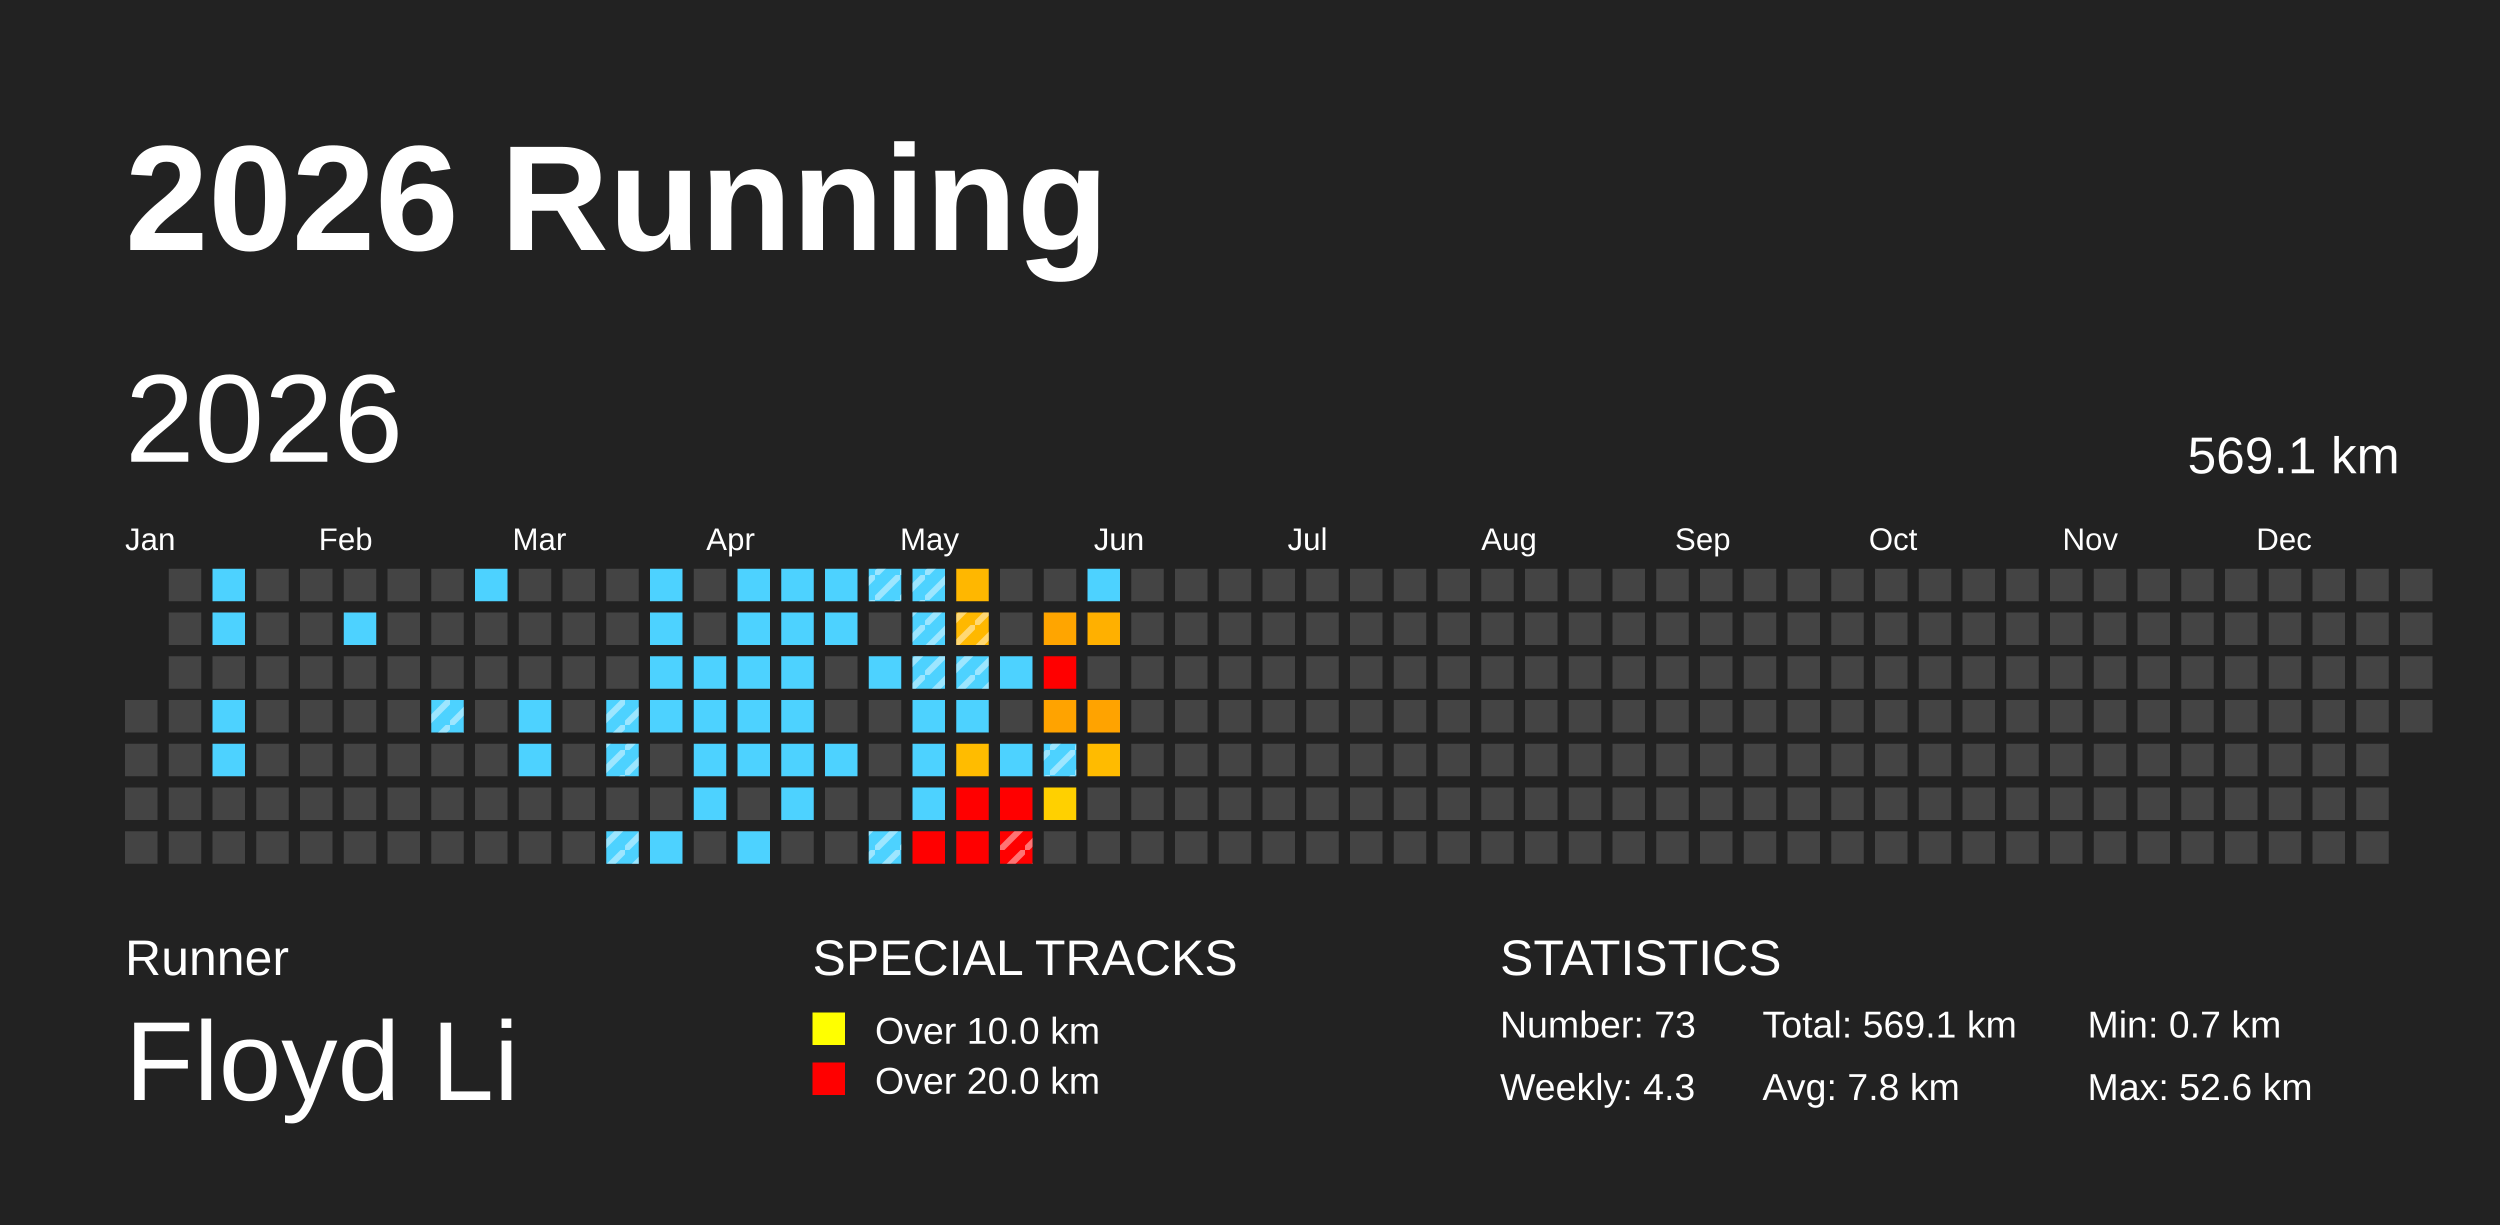
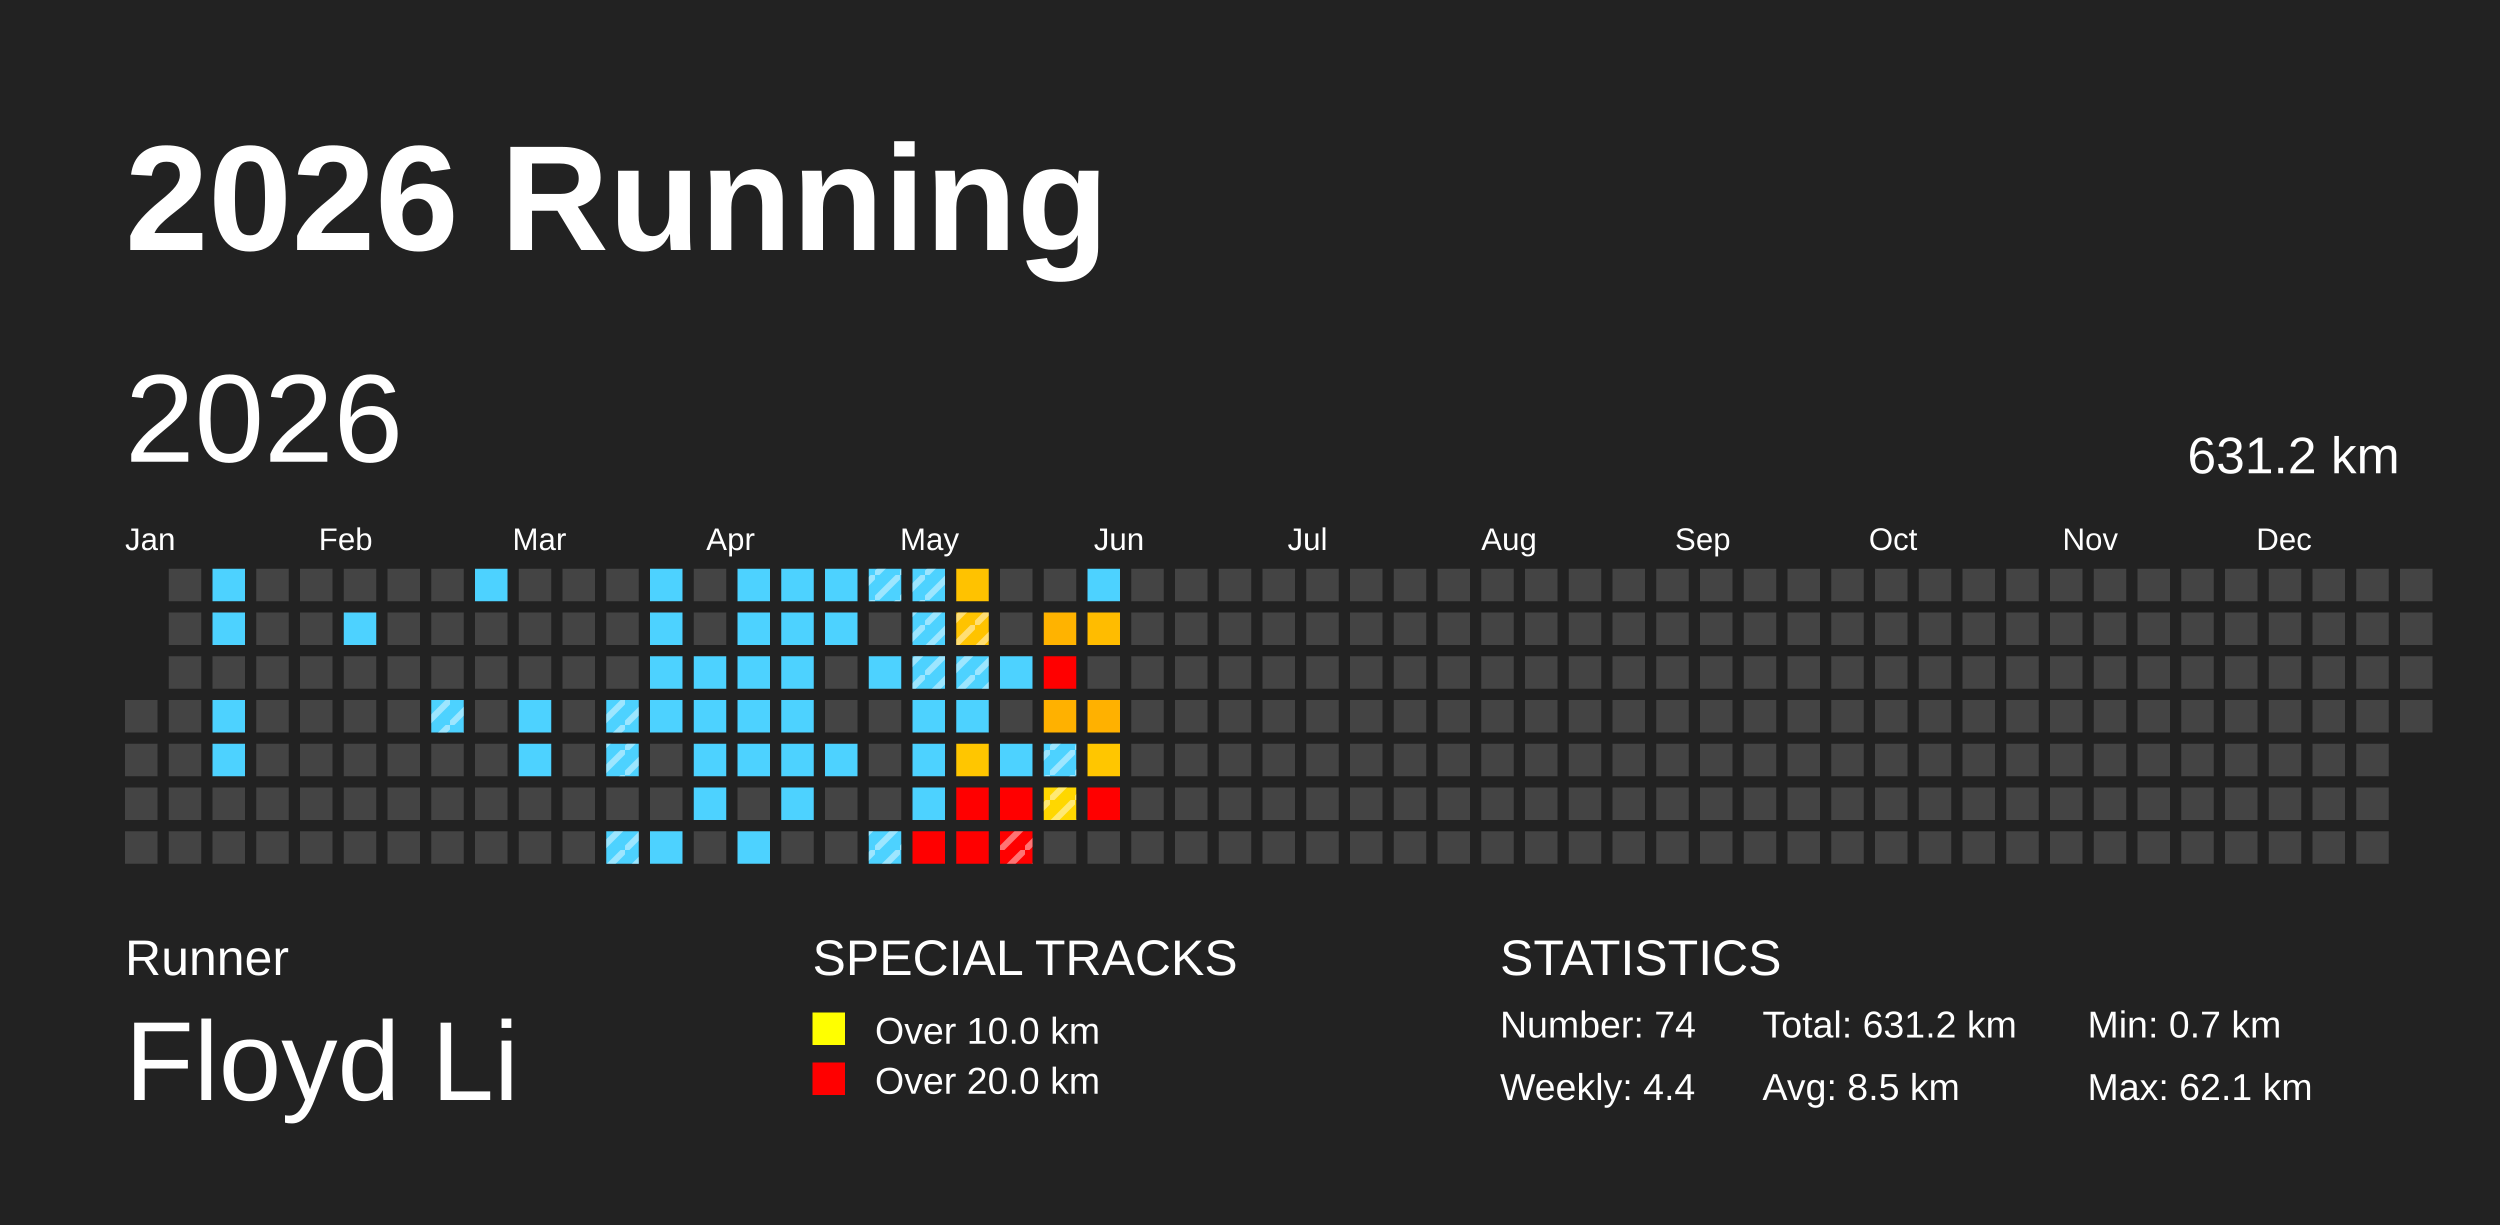
<svg xmlns="http://www.w3.org/2000/svg" baseProfile="full" height="98mm" version="1.1" viewBox="0,0,200,98" width="200mm">
  <defs>
    <pattern height="2" id="indoor-stripe" patternUnits="userSpaceOnUse" width="2">
      <line stroke="white" stroke-opacity="0.45" stroke-width="0.5" x1="0" x2="2" y1="2" y2="0" />
    </pattern>
  </defs>
  <rect fill="#222222" height="98" width="200" x="0" y="0" />
  <text fill="#FFFFFF" style="font-size:12px; font-family:Arial; font-weight:bold;" x="10" y="20">2026 Running</text>
  <text fill="#FFFFFF" style="font-size:4px; font-family:Arial" x="10" y="78">Runner</text>
  <text fill="#FFFFFF" style="font-size:9px; font-family:Arial" x="10" y="88">Floyd Li</text>
  <text fill="#FFFFFF" style="font-size:4px; font-family:Arial" x="65" y="78">SPECIAL TRACKS</text>
  <rect fill="yellow" height="2.6" width="2.6" x="65" y="81" />
  <text fill="#FFFFFF" style="font-size:3px; font-family:Arial" x="70" y="83.5">Over 10.0 km</text>
  <rect fill="red" height="2.6" width="2.6" x="65" y="85" />
  <text fill="#FFFFFF" style="font-size:3px; font-family:Arial" x="70" y="87.5">Over 20.0 km</text>
  <text fill="#FFFFFF" style="font-size:4px; font-family:Arial" x="120" y="78">STATISTICS</text>
-   <text fill="#FFFFFF" style="font-size:3px; font-family:Arial" x="120" y="83">Number: 73</text>
-   <text fill="#FFFFFF" style="font-size:3px; font-family:Arial" x="120" y="88">Weekly: 4.3</text>
-   <text fill="#FFFFFF" style="font-size:3px; font-family:Arial" x="141" y="83">Total: 569.1 km</text>
-   <text fill="#FFFFFF" style="font-size:3px; font-family:Arial" x="141" y="88">Avg: 7.8 km</text>
+   <text fill="#FFFFFF" style="font-size:3px; font-family:Arial" x="120" y="83">Number: 74</text>
+   <text fill="#FFFFFF" style="font-size:3px; font-family:Arial" x="120" y="88">Weekly: 4.4</text>
+   <text fill="#FFFFFF" style="font-size:3px; font-family:Arial" x="141" y="83">Total: 631.2 km</text>
+   <text fill="#FFFFFF" style="font-size:3px; font-family:Arial" x="141" y="88">Avg: 8.5 km</text>
  <text fill="#FFFFFF" style="font-size:3px; font-family:Arial" x="167" y="83">Min: 0.7 km</text>
-   <text fill="#FFFFFF" style="font-size:3px; font-family:Arial" x="167" y="88">Max: 52.6 km</text>
+   <text fill="#FFFFFF" style="font-size:3px; font-family:Arial" x="167" y="88">Max: 62.1 km</text>
  <text dominant-baseline="hanging" fill="#FFFFFF" style="font-size:10.0px; font-family:Arial;" x="10" y="30">2026</text>
-   <text dominant-baseline="hanging" fill="#FFFFFF" style="font-size:4.125px; font-family:Arial;" x="175" y="35">569.1 km</text>
+   <text dominant-baseline="hanging" fill="#FFFFFF" style="font-size:4.125px; font-family:Arial;" x="175" y="35">631.2 km</text>
  <text fill="#FFFFFF" style="font-size:2.5px; font-family:Arial" x="10.0" y="44">Jan</text>
  <text fill="#FFFFFF" style="font-size:2.5px; font-family:Arial" x="25.5" y="44">Feb</text>
  <text fill="#FFFFFF" style="font-size:2.5px; font-family:Arial" x="41.0" y="44">Mar</text>
  <text fill="#FFFFFF" style="font-size:2.5px; font-family:Arial" x="56.5" y="44">Apr</text>
  <text fill="#FFFFFF" style="font-size:2.5px; font-family:Arial" x="72.0" y="44">May</text>
  <text fill="#FFFFFF" style="font-size:2.5px; font-family:Arial" x="87.5" y="44">Jun</text>
  <text fill="#FFFFFF" style="font-size:2.5px; font-family:Arial" x="103.0" y="44">Jul</text>
  <text fill="#FFFFFF" style="font-size:2.5px; font-family:Arial" x="118.5" y="44">Aug</text>
  <text fill="#FFFFFF" style="font-size:2.5px; font-family:Arial" x="134.0" y="44">Sep</text>
  <text fill="#FFFFFF" style="font-size:2.5px; font-family:Arial" x="149.5" y="44">Oct</text>
  <text fill="#FFFFFF" style="font-size:2.5px; font-family:Arial" x="165.0" y="44">Nov</text>
  <text fill="#FFFFFF" style="font-size:2.5px; font-family:Arial" x="180.5" y="44">Dec</text>
  <rect fill="#444444" height="2.6" width="2.6" x="10.0" y="56.0" />
  <rect fill="#444444" height="2.6" width="2.6" x="10.0" y="59.5" />
  <rect fill="#444444" height="2.6" width="2.6" x="10.0" y="63.0" />
  <rect fill="#444444" height="2.6" width="2.6" x="10.0" y="66.5" />
  <rect fill="#444444" height="2.6" width="2.6" x="13.5" y="45.5" />
  <rect fill="#444444" height="2.6" width="2.6" x="13.5" y="49.0" />
  <rect fill="#444444" height="2.6" width="2.6" x="13.5" y="52.5" />
  <rect fill="#444444" height="2.6" width="2.6" x="13.5" y="56.0" />
  <rect fill="#444444" height="2.6" width="2.6" x="13.5" y="59.5" />
  <rect fill="#444444" height="2.6" width="2.6" x="13.5" y="63.0" />
  <rect fill="#444444" height="2.6" width="2.6" x="13.5" y="66.5" />
  <rect fill="#4dd2ff" height="2.6" width="2.6" x="17.0" y="45.5" />
  <rect fill="#4dd2ff" height="2.6" width="2.6" x="17.0" y="49.0" />
  <rect fill="#444444" height="2.6" width="2.6" x="17.0" y="52.5" />
  <rect fill="#4dd2ff" height="2.6" width="2.6" x="17.0" y="56.0" />
  <rect fill="#4dd2ff" height="2.6" width="2.6" x="17.0" y="59.5" />
  <rect fill="#444444" height="2.6" width="2.6" x="17.0" y="63.0" />
  <rect fill="#444444" height="2.6" width="2.6" x="17.0" y="66.5" />
  <rect fill="#444444" height="2.6" width="2.6" x="20.5" y="45.5" />
  <rect fill="#444444" height="2.6" width="2.6" x="20.5" y="49.0" />
  <rect fill="#444444" height="2.6" width="2.6" x="20.5" y="52.5" />
  <rect fill="#444444" height="2.6" width="2.6" x="20.5" y="56.0" />
  <rect fill="#444444" height="2.6" width="2.6" x="20.5" y="59.5" />
  <rect fill="#444444" height="2.6" width="2.6" x="20.5" y="63.0" />
  <rect fill="#444444" height="2.6" width="2.6" x="20.5" y="66.5" />
  <rect fill="#444444" height="2.6" width="2.6" x="24.0" y="45.5" />
  <rect fill="#444444" height="2.6" width="2.6" x="24.0" y="49.0" />
  <rect fill="#444444" height="2.6" width="2.6" x="24.0" y="52.5" />
  <rect fill="#444444" height="2.6" width="2.6" x="24.0" y="56.0" />
  <rect fill="#444444" height="2.6" width="2.6" x="24.0" y="59.5" />
  <rect fill="#444444" height="2.6" width="2.6" x="24.0" y="63.0" />
  <rect fill="#444444" height="2.6" width="2.6" x="24.0" y="66.5" />
  <rect fill="#444444" height="2.6" width="2.6" x="27.5" y="45.5" />
  <rect fill="#4dd2ff" height="2.6" width="2.6" x="27.5" y="49.0" />
  <rect fill="#444444" height="2.6" width="2.6" x="27.5" y="52.5" />
  <rect fill="#444444" height="2.6" width="2.6" x="27.5" y="56.0" />
  <rect fill="#444444" height="2.6" width="2.6" x="27.5" y="59.5" />
  <rect fill="#444444" height="2.6" width="2.6" x="27.5" y="63.0" />
  <rect fill="#444444" height="2.6" width="2.6" x="27.5" y="66.5" />
  <rect fill="#444444" height="2.6" width="2.6" x="31.0" y="45.5" />
  <rect fill="#444444" height="2.6" width="2.6" x="31.0" y="49.0" />
  <rect fill="#444444" height="2.6" width="2.6" x="31.0" y="52.5" />
  <rect fill="#444444" height="2.6" width="2.6" x="31.0" y="56.0" />
  <rect fill="#444444" height="2.6" width="2.6" x="31.0" y="59.5" />
  <rect fill="#444444" height="2.6" width="2.6" x="31.0" y="63.0" />
  <rect fill="#444444" height="2.6" width="2.6" x="31.0" y="66.5" />
  <rect fill="#444444" height="2.6" width="2.6" x="34.5" y="45.5" />
  <rect fill="#444444" height="2.6" width="2.6" x="34.5" y="49.0" />
  <rect fill="#444444" height="2.6" width="2.6" x="34.5" y="52.5" />
  <rect fill="#4dd2ff" height="2.6" width="2.6" x="34.5" y="56.0" />
  <rect fill="url(#indoor-stripe)" height="2.6" style="pointer-events: none;" width="2.6" x="34.5" y="56.0" />
  <rect fill="#444444" height="2.6" width="2.6" x="34.5" y="59.5" />
  <rect fill="#444444" height="2.6" width="2.6" x="34.5" y="63.0" />
  <rect fill="#444444" height="2.6" width="2.6" x="34.5" y="66.5" />
  <rect fill="#4dd2ff" height="2.6" width="2.6" x="38.0" y="45.5" />
  <rect fill="#444444" height="2.6" width="2.6" x="38.0" y="49.0" />
  <rect fill="#444444" height="2.6" width="2.6" x="38.0" y="52.5" />
  <rect fill="#444444" height="2.6" width="2.6" x="38.0" y="56.0" />
  <rect fill="#444444" height="2.6" width="2.6" x="38.0" y="59.5" />
  <rect fill="#444444" height="2.6" width="2.6" x="38.0" y="63.0" />
  <rect fill="#444444" height="2.6" width="2.6" x="38.0" y="66.5" />
  <rect fill="#444444" height="2.6" width="2.6" x="41.5" y="45.5" />
  <rect fill="#444444" height="2.6" width="2.6" x="41.5" y="49.0" />
  <rect fill="#444444" height="2.6" width="2.6" x="41.5" y="52.5" />
  <rect fill="#4dd2ff" height="2.6" width="2.6" x="41.5" y="56.0" />
  <rect fill="#4dd2ff" height="2.6" width="2.6" x="41.5" y="59.5" />
  <rect fill="#444444" height="2.6" width="2.6" x="41.5" y="63.0" />
  <rect fill="#444444" height="2.6" width="2.6" x="41.5" y="66.5" />
  <rect fill="#444444" height="2.6" width="2.6" x="45.0" y="45.5" />
  <rect fill="#444444" height="2.6" width="2.6" x="45.0" y="49.0" />
  <rect fill="#444444" height="2.6" width="2.6" x="45.0" y="52.5" />
  <rect fill="#444444" height="2.6" width="2.6" x="45.0" y="56.0" />
  <rect fill="#444444" height="2.6" width="2.6" x="45.0" y="59.5" />
  <rect fill="#444444" height="2.6" width="2.6" x="45.0" y="63.0" />
  <rect fill="#444444" height="2.6" width="2.6" x="45.0" y="66.5" />
  <rect fill="#444444" height="2.6" width="2.6" x="48.5" y="45.5" />
  <rect fill="#444444" height="2.6" width="2.6" x="48.5" y="49.0" />
  <rect fill="#444444" height="2.6" width="2.6" x="48.5" y="52.5" />
  <rect fill="#4dd2ff" height="2.6" width="2.6" x="48.5" y="56.0" />
  <rect fill="url(#indoor-stripe)" height="2.6" style="pointer-events: none;" width="2.6" x="48.5" y="56.0" />
  <rect fill="#4dd2ff" height="2.6" width="2.6" x="48.5" y="59.5" />
  <rect fill="url(#indoor-stripe)" height="2.6" style="pointer-events: none;" width="2.6" x="48.5" y="59.5" />
  <rect fill="#444444" height="2.6" width="2.6" x="48.5" y="63.0" />
  <rect fill="#4dd2ff" height="2.6" width="2.6" x="48.5" y="66.5" />
  <rect fill="url(#indoor-stripe)" height="2.6" style="pointer-events: none;" width="2.6" x="48.5" y="66.5" />
  <rect fill="#4dd2ff" height="2.6" width="2.6" x="52.0" y="45.5" />
  <rect fill="#4dd2ff" height="2.6" width="2.6" x="52.0" y="49.0" />
  <rect fill="#4dd2ff" height="2.6" width="2.6" x="52.0" y="52.5" />
  <rect fill="#4dd2ff" height="2.6" width="2.6" x="52.0" y="56.0" />
  <rect fill="#444444" height="2.6" width="2.6" x="52.0" y="59.5" />
  <rect fill="#444444" height="2.6" width="2.6" x="52.0" y="63.0" />
  <rect fill="#4dd2ff" height="2.6" width="2.6" x="52.0" y="66.5" />
  <rect fill="#444444" height="2.6" width="2.6" x="55.5" y="45.5" />
  <rect fill="#444444" height="2.6" width="2.6" x="55.5" y="49.0" />
  <rect fill="#4dd2ff" height="2.6" width="2.6" x="55.5" y="52.5" />
  <rect fill="#4dd2ff" height="2.6" width="2.6" x="55.5" y="56.0" />
  <rect fill="#4dd2ff" height="2.6" width="2.6" x="55.5" y="59.5" />
  <rect fill="#4dd2ff" height="2.6" width="2.6" x="55.5" y="63.0" />
  <rect fill="#444444" height="2.6" width="2.6" x="55.5" y="66.5" />
  <rect fill="#4dd2ff" height="2.6" width="2.6" x="59.0" y="45.5" />
  <rect fill="#4dd2ff" height="2.6" width="2.6" x="59.0" y="49.0" />
  <rect fill="#4dd2ff" height="2.6" width="2.6" x="59.0" y="52.5" />
  <rect fill="#4dd2ff" height="2.6" width="2.6" x="59.0" y="56.0" />
  <rect fill="#4dd2ff" height="2.6" width="2.6" x="59.0" y="59.5" />
  <rect fill="#444444" height="2.6" width="2.6" x="59.0" y="63.0" />
  <rect fill="#4dd2ff" height="2.6" width="2.6" x="59.0" y="66.5" />
  <rect fill="#4dd2ff" height="2.6" width="2.6" x="62.5" y="45.5" />
  <rect fill="#4dd2ff" height="2.6" width="2.6" x="62.5" y="49.0" />
  <rect fill="#4dd2ff" height="2.6" width="2.6" x="62.5" y="52.5" />
  <rect fill="#4dd2ff" height="2.6" width="2.6" x="62.5" y="56.0" />
  <rect fill="#4dd2ff" height="2.6" width="2.6" x="62.5" y="59.5" />
  <rect fill="#4dd2ff" height="2.6" width="2.6" x="62.5" y="63.0" />
  <rect fill="#444444" height="2.6" width="2.6" x="62.5" y="66.5" />
  <rect fill="#4dd2ff" height="2.6" width="2.6" x="66.0" y="45.5" />
  <rect fill="#4dd2ff" height="2.6" width="2.6" x="66.0" y="49.0" />
  <rect fill="#444444" height="2.6" width="2.6" x="66.0" y="52.5" />
  <rect fill="#444444" height="2.6" width="2.6" x="66.0" y="56.0" />
  <rect fill="#4dd2ff" height="2.6" width="2.6" x="66.0" y="59.5" />
  <rect fill="#444444" height="2.6" width="2.6" x="66.0" y="63.0" />
  <rect fill="#444444" height="2.6" width="2.6" x="66.0" y="66.5" />
  <rect fill="#4dd2ff" height="2.6" width="2.6" x="69.5" y="45.5" />
  <rect fill="url(#indoor-stripe)" height="2.6" style="pointer-events: none;" width="2.6" x="69.5" y="45.5" />
  <rect fill="#444444" height="2.6" width="2.6" x="69.5" y="49.0" />
  <rect fill="#4dd2ff" height="2.6" width="2.6" x="69.5" y="52.5" />
  <rect fill="#444444" height="2.6" width="2.6" x="69.5" y="56.0" />
  <rect fill="#444444" height="2.6" width="2.6" x="69.5" y="59.5" />
  <rect fill="#444444" height="2.6" width="2.6" x="69.5" y="63.0" />
  <rect fill="#4dd2ff" height="2.6" width="2.6" x="69.5" y="66.5" />
  <rect fill="url(#indoor-stripe)" height="2.6" style="pointer-events: none;" width="2.6" x="69.5" y="66.5" />
  <rect fill="#4dd2ff" height="2.6" width="2.6" x="73.0" y="45.5" />
  <rect fill="url(#indoor-stripe)" height="2.6" style="pointer-events: none;" width="2.6" x="73.0" y="45.5" />
  <rect fill="#4dd2ff" height="2.6" width="2.6" x="73.0" y="49.0" />
  <rect fill="url(#indoor-stripe)" height="2.6" style="pointer-events: none;" width="2.6" x="73.0" y="49.0" />
  <rect fill="#4dd2ff" height="2.6" width="2.6" x="73.0" y="52.5" />
  <rect fill="url(#indoor-stripe)" height="2.6" style="pointer-events: none;" width="2.6" x="73.0" y="52.5" />
  <rect fill="#4dd2ff" height="2.6" width="2.6" x="73.0" y="56.0" />
  <rect fill="#4dd2ff" height="2.6" width="2.6" x="73.0" y="59.5" />
  <rect fill="#4dd2ff" height="2.6" width="2.6" x="73.0" y="63.0" />
  <rect fill="red" height="2.6" width="2.6" x="73.0" y="66.5" />
-   <rect fill="#ffb700" height="2.6" width="2.6" x="76.5" y="45.5" />
-   <rect fill="#ffb800" height="2.6" width="2.6" x="76.5" y="49.0" />
+   <rect fill="#ffc200" height="2.6" width="2.6" x="76.5" y="45.5" />
+   <rect fill="#ffc300" height="2.6" width="2.6" x="76.5" y="49.0" />
  <rect fill="url(#indoor-stripe)" height="2.6" style="pointer-events: none;" width="2.6" x="76.5" y="49.0" />
  <rect fill="#4dd2ff" height="2.6" width="2.6" x="76.5" y="52.5" />
  <rect fill="url(#indoor-stripe)" height="2.6" style="pointer-events: none;" width="2.6" x="76.5" y="52.5" />
  <rect fill="#4dd2ff" height="2.6" width="2.6" x="76.5" y="56.0" />
-   <rect fill="#ffbc00" height="2.6" width="2.6" x="76.5" y="59.5" />
+   <rect fill="#ffc600" height="2.6" width="2.6" x="76.5" y="59.5" />
  <rect fill="red" height="2.6" width="2.6" x="76.5" y="63.0" />
  <rect fill="red" height="2.6" width="2.6" x="76.5" y="66.5" />
  <rect fill="#444444" height="2.6" width="2.6" x="80.0" y="45.5" />
  <rect fill="#444444" height="2.6" width="2.6" x="80.0" y="49.0" />
  <rect fill="#4dd2ff" height="2.6" width="2.6" x="80.0" y="52.5" />
  <rect fill="#444444" height="2.6" width="2.6" x="80.0" y="56.0" />
  <rect fill="#4dd2ff" height="2.6" width="2.6" x="80.0" y="59.5" />
  <rect fill="red" height="2.6" width="2.6" x="80.0" y="63.0" />
  <rect fill="red" height="2.6" width="2.6" x="80.0" y="66.5" />
  <rect fill="url(#indoor-stripe)" height="2.6" style="pointer-events: none;" width="2.6" x="80.0" y="66.5" />
  <rect fill="#444444" height="2.6" width="2.6" x="83.5" y="45.5" />
-   <rect fill="#ffa500" height="2.6" width="2.6" x="83.5" y="49.0" />
+   <rect fill="#ffb300" height="2.6" width="2.6" x="83.5" y="49.0" />
  <rect fill="red" height="2.6" width="2.6" x="83.5" y="52.5" />
-   <rect fill="#ffa300" height="2.6" width="2.6" x="83.5" y="56.0" />
+   <rect fill="#ffb100" height="2.6" width="2.6" x="83.5" y="56.0" />
  <rect fill="#4dd2ff" height="2.6" width="2.6" x="83.5" y="59.5" />
  <rect fill="url(#indoor-stripe)" height="2.6" style="pointer-events: none;" width="2.6" x="83.5" y="59.5" />
-   <rect fill="#ffd000" height="2.6" width="2.6" x="83.5" y="63.0" />
+   <rect fill="#ffd700" height="2.6" width="2.6" x="83.5" y="63.0" />
+   <rect fill="url(#indoor-stripe)" height="2.6" style="pointer-events: none;" width="2.6" x="83.5" y="63.0" />
  <rect fill="#444444" height="2.6" width="2.6" x="83.5" y="66.5" />
  <rect fill="#4dd2ff" height="2.6" width="2.6" x="87.0" y="45.5" />
-   <rect fill="#ffb000" height="2.6" width="2.6" x="87.0" y="49.0" />
+   <rect fill="#ffbc00" height="2.6" width="2.6" x="87.0" y="49.0" />
  <rect fill="#444444" height="2.6" width="2.6" x="87.0" y="52.5" />
-   <rect fill="#ffa300" height="2.6" width="2.6" x="87.0" y="56.0" />
-   <rect fill="#ffbb00" height="2.6" width="2.6" x="87.0" y="59.5" />
-   <rect fill="#444444" height="2.6" width="2.6" x="87.0" y="63.0" />
+   <rect fill="#ffb100" height="2.6" width="2.6" x="87.0" y="56.0" />
+   <rect fill="#ffc600" height="2.6" width="2.6" x="87.0" y="59.5" />
+   <rect fill="red" height="2.6" width="2.6" x="87.0" y="63.0" />
  <rect fill="#444444" height="2.6" width="2.6" x="87.0" y="66.5" />
  <rect fill="#444444" height="2.6" width="2.6" x="90.5" y="45.5" />
  <rect fill="#444444" height="2.6" width="2.6" x="90.5" y="49.0" />
  <rect fill="#444444" height="2.6" width="2.6" x="90.5" y="52.5" />
  <rect fill="#444444" height="2.6" width="2.6" x="90.5" y="56.0" />
  <rect fill="#444444" height="2.6" width="2.6" x="90.5" y="59.5" />
  <rect fill="#444444" height="2.6" width="2.6" x="90.5" y="63.0" />
  <rect fill="#444444" height="2.6" width="2.6" x="90.5" y="66.5" />
  <rect fill="#444444" height="2.6" width="2.6" x="94.0" y="45.5" />
  <rect fill="#444444" height="2.6" width="2.6" x="94.0" y="49.0" />
  <rect fill="#444444" height="2.6" width="2.6" x="94.0" y="52.5" />
  <rect fill="#444444" height="2.6" width="2.6" x="94.0" y="56.0" />
  <rect fill="#444444" height="2.6" width="2.6" x="94.0" y="59.5" />
  <rect fill="#444444" height="2.6" width="2.6" x="94.0" y="63.0" />
  <rect fill="#444444" height="2.6" width="2.6" x="94.0" y="66.5" />
  <rect fill="#444444" height="2.6" width="2.6" x="97.5" y="45.5" />
  <rect fill="#444444" height="2.6" width="2.6" x="97.5" y="49.0" />
  <rect fill="#444444" height="2.6" width="2.6" x="97.5" y="52.5" />
  <rect fill="#444444" height="2.6" width="2.6" x="97.5" y="56.0" />
  <rect fill="#444444" height="2.6" width="2.6" x="97.5" y="59.5" />
  <rect fill="#444444" height="2.6" width="2.6" x="97.5" y="63.0" />
  <rect fill="#444444" height="2.6" width="2.6" x="97.5" y="66.5" />
  <rect fill="#444444" height="2.6" width="2.6" x="101.0" y="45.5" />
  <rect fill="#444444" height="2.6" width="2.6" x="101.0" y="49.0" />
  <rect fill="#444444" height="2.6" width="2.6" x="101.0" y="52.5" />
  <rect fill="#444444" height="2.6" width="2.6" x="101.0" y="56.0" />
  <rect fill="#444444" height="2.6" width="2.6" x="101.0" y="59.5" />
  <rect fill="#444444" height="2.6" width="2.6" x="101.0" y="63.0" />
  <rect fill="#444444" height="2.6" width="2.6" x="101.0" y="66.5" />
  <rect fill="#444444" height="2.6" width="2.6" x="104.5" y="45.5" />
  <rect fill="#444444" height="2.6" width="2.6" x="104.5" y="49.0" />
  <rect fill="#444444" height="2.6" width="2.6" x="104.5" y="52.5" />
  <rect fill="#444444" height="2.6" width="2.6" x="104.5" y="56.0" />
  <rect fill="#444444" height="2.6" width="2.6" x="104.5" y="59.5" />
  <rect fill="#444444" height="2.6" width="2.6" x="104.5" y="63.0" />
  <rect fill="#444444" height="2.6" width="2.6" x="104.5" y="66.5" />
  <rect fill="#444444" height="2.6" width="2.6" x="108.0" y="45.5" />
  <rect fill="#444444" height="2.6" width="2.6" x="108.0" y="49.0" />
  <rect fill="#444444" height="2.6" width="2.6" x="108.0" y="52.5" />
  <rect fill="#444444" height="2.6" width="2.6" x="108.0" y="56.0" />
  <rect fill="#444444" height="2.6" width="2.6" x="108.0" y="59.5" />
  <rect fill="#444444" height="2.6" width="2.6" x="108.0" y="63.0" />
  <rect fill="#444444" height="2.6" width="2.6" x="108.0" y="66.5" />
  <rect fill="#444444" height="2.6" width="2.6" x="111.5" y="45.5" />
  <rect fill="#444444" height="2.6" width="2.6" x="111.5" y="49.0" />
  <rect fill="#444444" height="2.6" width="2.6" x="111.5" y="52.5" />
  <rect fill="#444444" height="2.6" width="2.6" x="111.5" y="56.0" />
  <rect fill="#444444" height="2.6" width="2.6" x="111.5" y="59.5" />
  <rect fill="#444444" height="2.6" width="2.6" x="111.5" y="63.0" />
  <rect fill="#444444" height="2.6" width="2.6" x="111.5" y="66.5" />
  <rect fill="#444444" height="2.6" width="2.6" x="115.0" y="45.5" />
  <rect fill="#444444" height="2.6" width="2.6" x="115.0" y="49.0" />
  <rect fill="#444444" height="2.6" width="2.6" x="115.0" y="52.5" />
  <rect fill="#444444" height="2.6" width="2.6" x="115.0" y="56.0" />
  <rect fill="#444444" height="2.6" width="2.6" x="115.0" y="59.5" />
  <rect fill="#444444" height="2.6" width="2.6" x="115.0" y="63.0" />
  <rect fill="#444444" height="2.6" width="2.6" x="115.0" y="66.5" />
  <rect fill="#444444" height="2.6" width="2.6" x="118.5" y="45.5" />
  <rect fill="#444444" height="2.6" width="2.6" x="118.5" y="49.0" />
  <rect fill="#444444" height="2.6" width="2.6" x="118.5" y="52.5" />
  <rect fill="#444444" height="2.6" width="2.6" x="118.5" y="56.0" />
  <rect fill="#444444" height="2.6" width="2.6" x="118.5" y="59.5" />
  <rect fill="#444444" height="2.6" width="2.6" x="118.5" y="63.0" />
  <rect fill="#444444" height="2.6" width="2.6" x="118.5" y="66.5" />
  <rect fill="#444444" height="2.6" width="2.6" x="122.0" y="45.5" />
  <rect fill="#444444" height="2.6" width="2.6" x="122.0" y="49.0" />
  <rect fill="#444444" height="2.6" width="2.6" x="122.0" y="52.5" />
  <rect fill="#444444" height="2.6" width="2.6" x="122.0" y="56.0" />
  <rect fill="#444444" height="2.6" width="2.6" x="122.0" y="59.5" />
  <rect fill="#444444" height="2.6" width="2.6" x="122.0" y="63.0" />
  <rect fill="#444444" height="2.6" width="2.6" x="122.0" y="66.5" />
  <rect fill="#444444" height="2.6" width="2.6" x="125.5" y="45.5" />
  <rect fill="#444444" height="2.6" width="2.6" x="125.5" y="49.0" />
  <rect fill="#444444" height="2.6" width="2.6" x="125.5" y="52.5" />
  <rect fill="#444444" height="2.6" width="2.6" x="125.5" y="56.0" />
  <rect fill="#444444" height="2.6" width="2.6" x="125.5" y="59.5" />
  <rect fill="#444444" height="2.6" width="2.6" x="125.5" y="63.0" />
  <rect fill="#444444" height="2.6" width="2.6" x="125.5" y="66.5" />
  <rect fill="#444444" height="2.6" width="2.6" x="129.0" y="45.5" />
  <rect fill="#444444" height="2.6" width="2.6" x="129.0" y="49.0" />
  <rect fill="#444444" height="2.6" width="2.6" x="129.0" y="52.5" />
  <rect fill="#444444" height="2.6" width="2.6" x="129.0" y="56.0" />
  <rect fill="#444444" height="2.6" width="2.6" x="129.0" y="59.5" />
  <rect fill="#444444" height="2.6" width="2.6" x="129.0" y="63.0" />
  <rect fill="#444444" height="2.6" width="2.6" x="129.0" y="66.5" />
  <rect fill="#444444" height="2.6" width="2.6" x="132.5" y="45.5" />
  <rect fill="#444444" height="2.6" width="2.6" x="132.5" y="49.0" />
  <rect fill="#444444" height="2.6" width="2.6" x="132.5" y="52.5" />
  <rect fill="#444444" height="2.6" width="2.6" x="132.5" y="56.0" />
  <rect fill="#444444" height="2.6" width="2.6" x="132.5" y="59.5" />
  <rect fill="#444444" height="2.6" width="2.6" x="132.5" y="63.0" />
  <rect fill="#444444" height="2.6" width="2.6" x="132.5" y="66.5" />
  <rect fill="#444444" height="2.6" width="2.6" x="136.0" y="45.5" />
  <rect fill="#444444" height="2.6" width="2.6" x="136.0" y="49.0" />
  <rect fill="#444444" height="2.6" width="2.6" x="136.0" y="52.5" />
  <rect fill="#444444" height="2.6" width="2.6" x="136.0" y="56.0" />
  <rect fill="#444444" height="2.6" width="2.6" x="136.0" y="59.5" />
  <rect fill="#444444" height="2.6" width="2.6" x="136.0" y="63.0" />
  <rect fill="#444444" height="2.6" width="2.6" x="136.0" y="66.5" />
  <rect fill="#444444" height="2.6" width="2.6" x="139.5" y="45.5" />
  <rect fill="#444444" height="2.6" width="2.6" x="139.5" y="49.0" />
  <rect fill="#444444" height="2.6" width="2.6" x="139.5" y="52.5" />
  <rect fill="#444444" height="2.6" width="2.6" x="139.5" y="56.0" />
  <rect fill="#444444" height="2.6" width="2.6" x="139.5" y="59.5" />
  <rect fill="#444444" height="2.6" width="2.6" x="139.5" y="63.0" />
  <rect fill="#444444" height="2.6" width="2.6" x="139.5" y="66.5" />
  <rect fill="#444444" height="2.6" width="2.6" x="143.0" y="45.5" />
  <rect fill="#444444" height="2.6" width="2.6" x="143.0" y="49.0" />
  <rect fill="#444444" height="2.6" width="2.6" x="143.0" y="52.5" />
  <rect fill="#444444" height="2.6" width="2.6" x="143.0" y="56.0" />
  <rect fill="#444444" height="2.6" width="2.6" x="143.0" y="59.5" />
  <rect fill="#444444" height="2.6" width="2.6" x="143.0" y="63.0" />
  <rect fill="#444444" height="2.6" width="2.6" x="143.0" y="66.5" />
  <rect fill="#444444" height="2.6" width="2.6" x="146.5" y="45.5" />
  <rect fill="#444444" height="2.6" width="2.6" x="146.5" y="49.0" />
  <rect fill="#444444" height="2.6" width="2.6" x="146.5" y="52.5" />
  <rect fill="#444444" height="2.6" width="2.6" x="146.5" y="56.0" />
  <rect fill="#444444" height="2.6" width="2.6" x="146.5" y="59.5" />
  <rect fill="#444444" height="2.6" width="2.6" x="146.5" y="63.0" />
  <rect fill="#444444" height="2.6" width="2.6" x="146.5" y="66.5" />
  <rect fill="#444444" height="2.6" width="2.6" x="150.0" y="45.5" />
  <rect fill="#444444" height="2.6" width="2.6" x="150.0" y="49.0" />
  <rect fill="#444444" height="2.6" width="2.6" x="150.0" y="52.5" />
  <rect fill="#444444" height="2.6" width="2.6" x="150.0" y="56.0" />
  <rect fill="#444444" height="2.6" width="2.6" x="150.0" y="59.5" />
  <rect fill="#444444" height="2.6" width="2.6" x="150.0" y="63.0" />
  <rect fill="#444444" height="2.6" width="2.6" x="150.0" y="66.5" />
  <rect fill="#444444" height="2.6" width="2.6" x="153.5" y="45.5" />
  <rect fill="#444444" height="2.6" width="2.6" x="153.5" y="49.0" />
  <rect fill="#444444" height="2.6" width="2.6" x="153.5" y="52.5" />
  <rect fill="#444444" height="2.6" width="2.6" x="153.5" y="56.0" />
  <rect fill="#444444" height="2.6" width="2.6" x="153.5" y="59.5" />
  <rect fill="#444444" height="2.6" width="2.6" x="153.5" y="63.0" />
  <rect fill="#444444" height="2.6" width="2.6" x="153.5" y="66.5" />
  <rect fill="#444444" height="2.6" width="2.6" x="157.0" y="45.5" />
  <rect fill="#444444" height="2.6" width="2.6" x="157.0" y="49.0" />
  <rect fill="#444444" height="2.6" width="2.6" x="157.0" y="52.5" />
  <rect fill="#444444" height="2.6" width="2.6" x="157.0" y="56.0" />
  <rect fill="#444444" height="2.6" width="2.6" x="157.0" y="59.5" />
  <rect fill="#444444" height="2.6" width="2.6" x="157.0" y="63.0" />
  <rect fill="#444444" height="2.6" width="2.6" x="157.0" y="66.5" />
  <rect fill="#444444" height="2.6" width="2.6" x="160.5" y="45.5" />
  <rect fill="#444444" height="2.6" width="2.6" x="160.5" y="49.0" />
  <rect fill="#444444" height="2.6" width="2.6" x="160.5" y="52.5" />
  <rect fill="#444444" height="2.6" width="2.6" x="160.5" y="56.0" />
  <rect fill="#444444" height="2.6" width="2.6" x="160.5" y="59.5" />
  <rect fill="#444444" height="2.6" width="2.6" x="160.5" y="63.0" />
  <rect fill="#444444" height="2.6" width="2.6" x="160.5" y="66.5" />
  <rect fill="#444444" height="2.6" width="2.6" x="164.0" y="45.5" />
  <rect fill="#444444" height="2.6" width="2.6" x="164.0" y="49.0" />
  <rect fill="#444444" height="2.6" width="2.6" x="164.0" y="52.5" />
  <rect fill="#444444" height="2.6" width="2.6" x="164.0" y="56.0" />
  <rect fill="#444444" height="2.6" width="2.6" x="164.0" y="59.5" />
  <rect fill="#444444" height="2.6" width="2.6" x="164.0" y="63.0" />
  <rect fill="#444444" height="2.6" width="2.6" x="164.0" y="66.5" />
  <rect fill="#444444" height="2.6" width="2.6" x="167.5" y="45.5" />
  <rect fill="#444444" height="2.6" width="2.6" x="167.5" y="49.0" />
  <rect fill="#444444" height="2.6" width="2.6" x="167.5" y="52.5" />
  <rect fill="#444444" height="2.6" width="2.6" x="167.5" y="56.0" />
  <rect fill="#444444" height="2.6" width="2.6" x="167.5" y="59.5" />
  <rect fill="#444444" height="2.6" width="2.6" x="167.5" y="63.0" />
  <rect fill="#444444" height="2.6" width="2.6" x="167.5" y="66.5" />
  <rect fill="#444444" height="2.6" width="2.6" x="171.0" y="45.5" />
  <rect fill="#444444" height="2.6" width="2.6" x="171.0" y="49.0" />
  <rect fill="#444444" height="2.6" width="2.6" x="171.0" y="52.5" />
  <rect fill="#444444" height="2.6" width="2.6" x="171.0" y="56.0" />
  <rect fill="#444444" height="2.6" width="2.6" x="171.0" y="59.5" />
  <rect fill="#444444" height="2.6" width="2.6" x="171.0" y="63.0" />
  <rect fill="#444444" height="2.6" width="2.6" x="171.0" y="66.5" />
  <rect fill="#444444" height="2.6" width="2.6" x="174.5" y="45.5" />
  <rect fill="#444444" height="2.6" width="2.6" x="174.5" y="49.0" />
  <rect fill="#444444" height="2.6" width="2.6" x="174.5" y="52.5" />
  <rect fill="#444444" height="2.6" width="2.6" x="174.5" y="56.0" />
  <rect fill="#444444" height="2.6" width="2.6" x="174.5" y="59.5" />
  <rect fill="#444444" height="2.6" width="2.6" x="174.5" y="63.0" />
  <rect fill="#444444" height="2.6" width="2.6" x="174.5" y="66.5" />
  <rect fill="#444444" height="2.6" width="2.6" x="178.0" y="45.5" />
  <rect fill="#444444" height="2.6" width="2.6" x="178.0" y="49.0" />
  <rect fill="#444444" height="2.6" width="2.6" x="178.0" y="52.5" />
  <rect fill="#444444" height="2.6" width="2.6" x="178.0" y="56.0" />
  <rect fill="#444444" height="2.6" width="2.6" x="178.0" y="59.5" />
  <rect fill="#444444" height="2.6" width="2.6" x="178.0" y="63.0" />
  <rect fill="#444444" height="2.6" width="2.6" x="178.0" y="66.5" />
  <rect fill="#444444" height="2.6" width="2.6" x="181.5" y="45.5" />
  <rect fill="#444444" height="2.6" width="2.6" x="181.5" y="49.0" />
  <rect fill="#444444" height="2.6" width="2.6" x="181.5" y="52.5" />
  <rect fill="#444444" height="2.6" width="2.6" x="181.5" y="56.0" />
  <rect fill="#444444" height="2.6" width="2.6" x="181.5" y="59.5" />
  <rect fill="#444444" height="2.6" width="2.6" x="181.5" y="63.0" />
  <rect fill="#444444" height="2.6" width="2.6" x="181.5" y="66.5" />
  <rect fill="#444444" height="2.6" width="2.6" x="185.0" y="45.5" />
  <rect fill="#444444" height="2.6" width="2.6" x="185.0" y="49.0" />
  <rect fill="#444444" height="2.6" width="2.6" x="185.0" y="52.5" />
  <rect fill="#444444" height="2.6" width="2.6" x="185.0" y="56.0" />
  <rect fill="#444444" height="2.6" width="2.6" x="185.0" y="59.5" />
  <rect fill="#444444" height="2.6" width="2.6" x="185.0" y="63.0" />
  <rect fill="#444444" height="2.6" width="2.6" x="185.0" y="66.5" />
  <rect fill="#444444" height="2.6" width="2.6" x="188.5" y="45.5" />
  <rect fill="#444444" height="2.6" width="2.6" x="188.5" y="49.0" />
  <rect fill="#444444" height="2.6" width="2.6" x="188.5" y="52.5" />
  <rect fill="#444444" height="2.6" width="2.6" x="188.5" y="56.0" />
  <rect fill="#444444" height="2.6" width="2.6" x="188.5" y="59.5" />
  <rect fill="#444444" height="2.6" width="2.6" x="188.5" y="63.0" />
  <rect fill="#444444" height="2.6" width="2.6" x="188.5" y="66.5" />
  <rect fill="#444444" height="2.6" width="2.6" x="192.0" y="45.5" />
  <rect fill="#444444" height="2.6" width="2.6" x="192.0" y="49.0" />
  <rect fill="#444444" height="2.6" width="2.6" x="192.0" y="52.5" />
  <rect fill="#444444" height="2.6" width="2.6" x="192.0" y="56.0" />
</svg>
